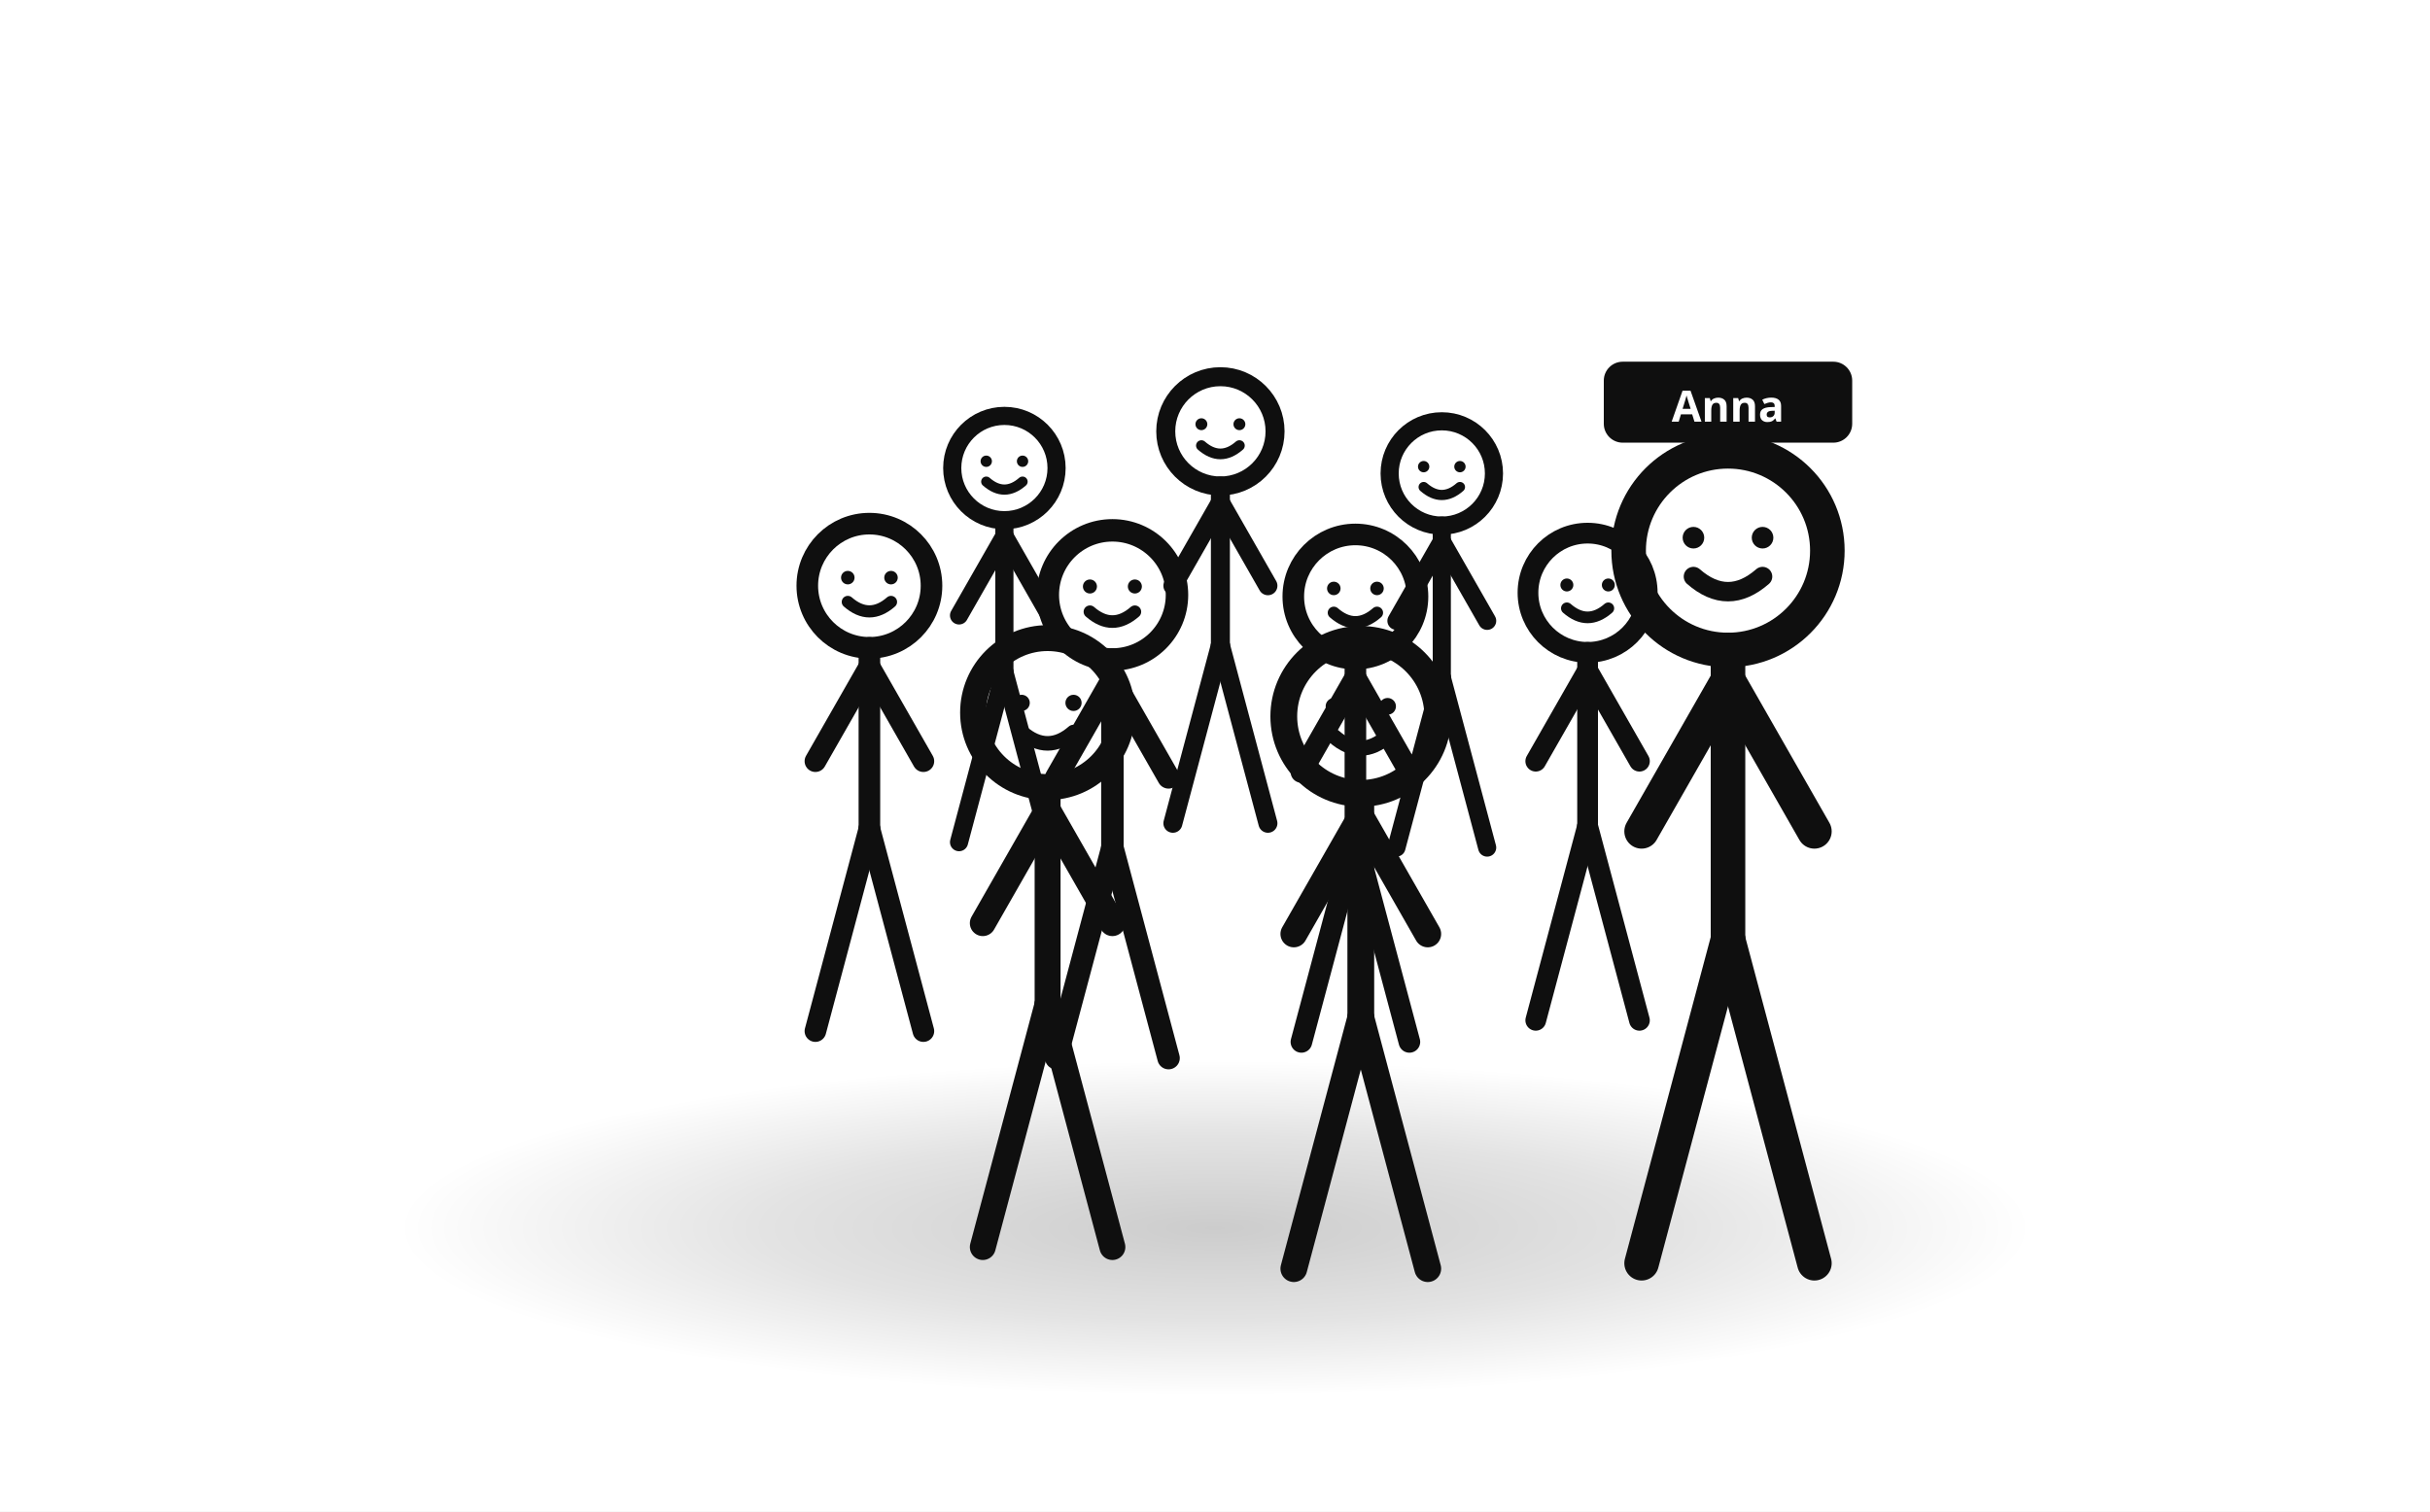
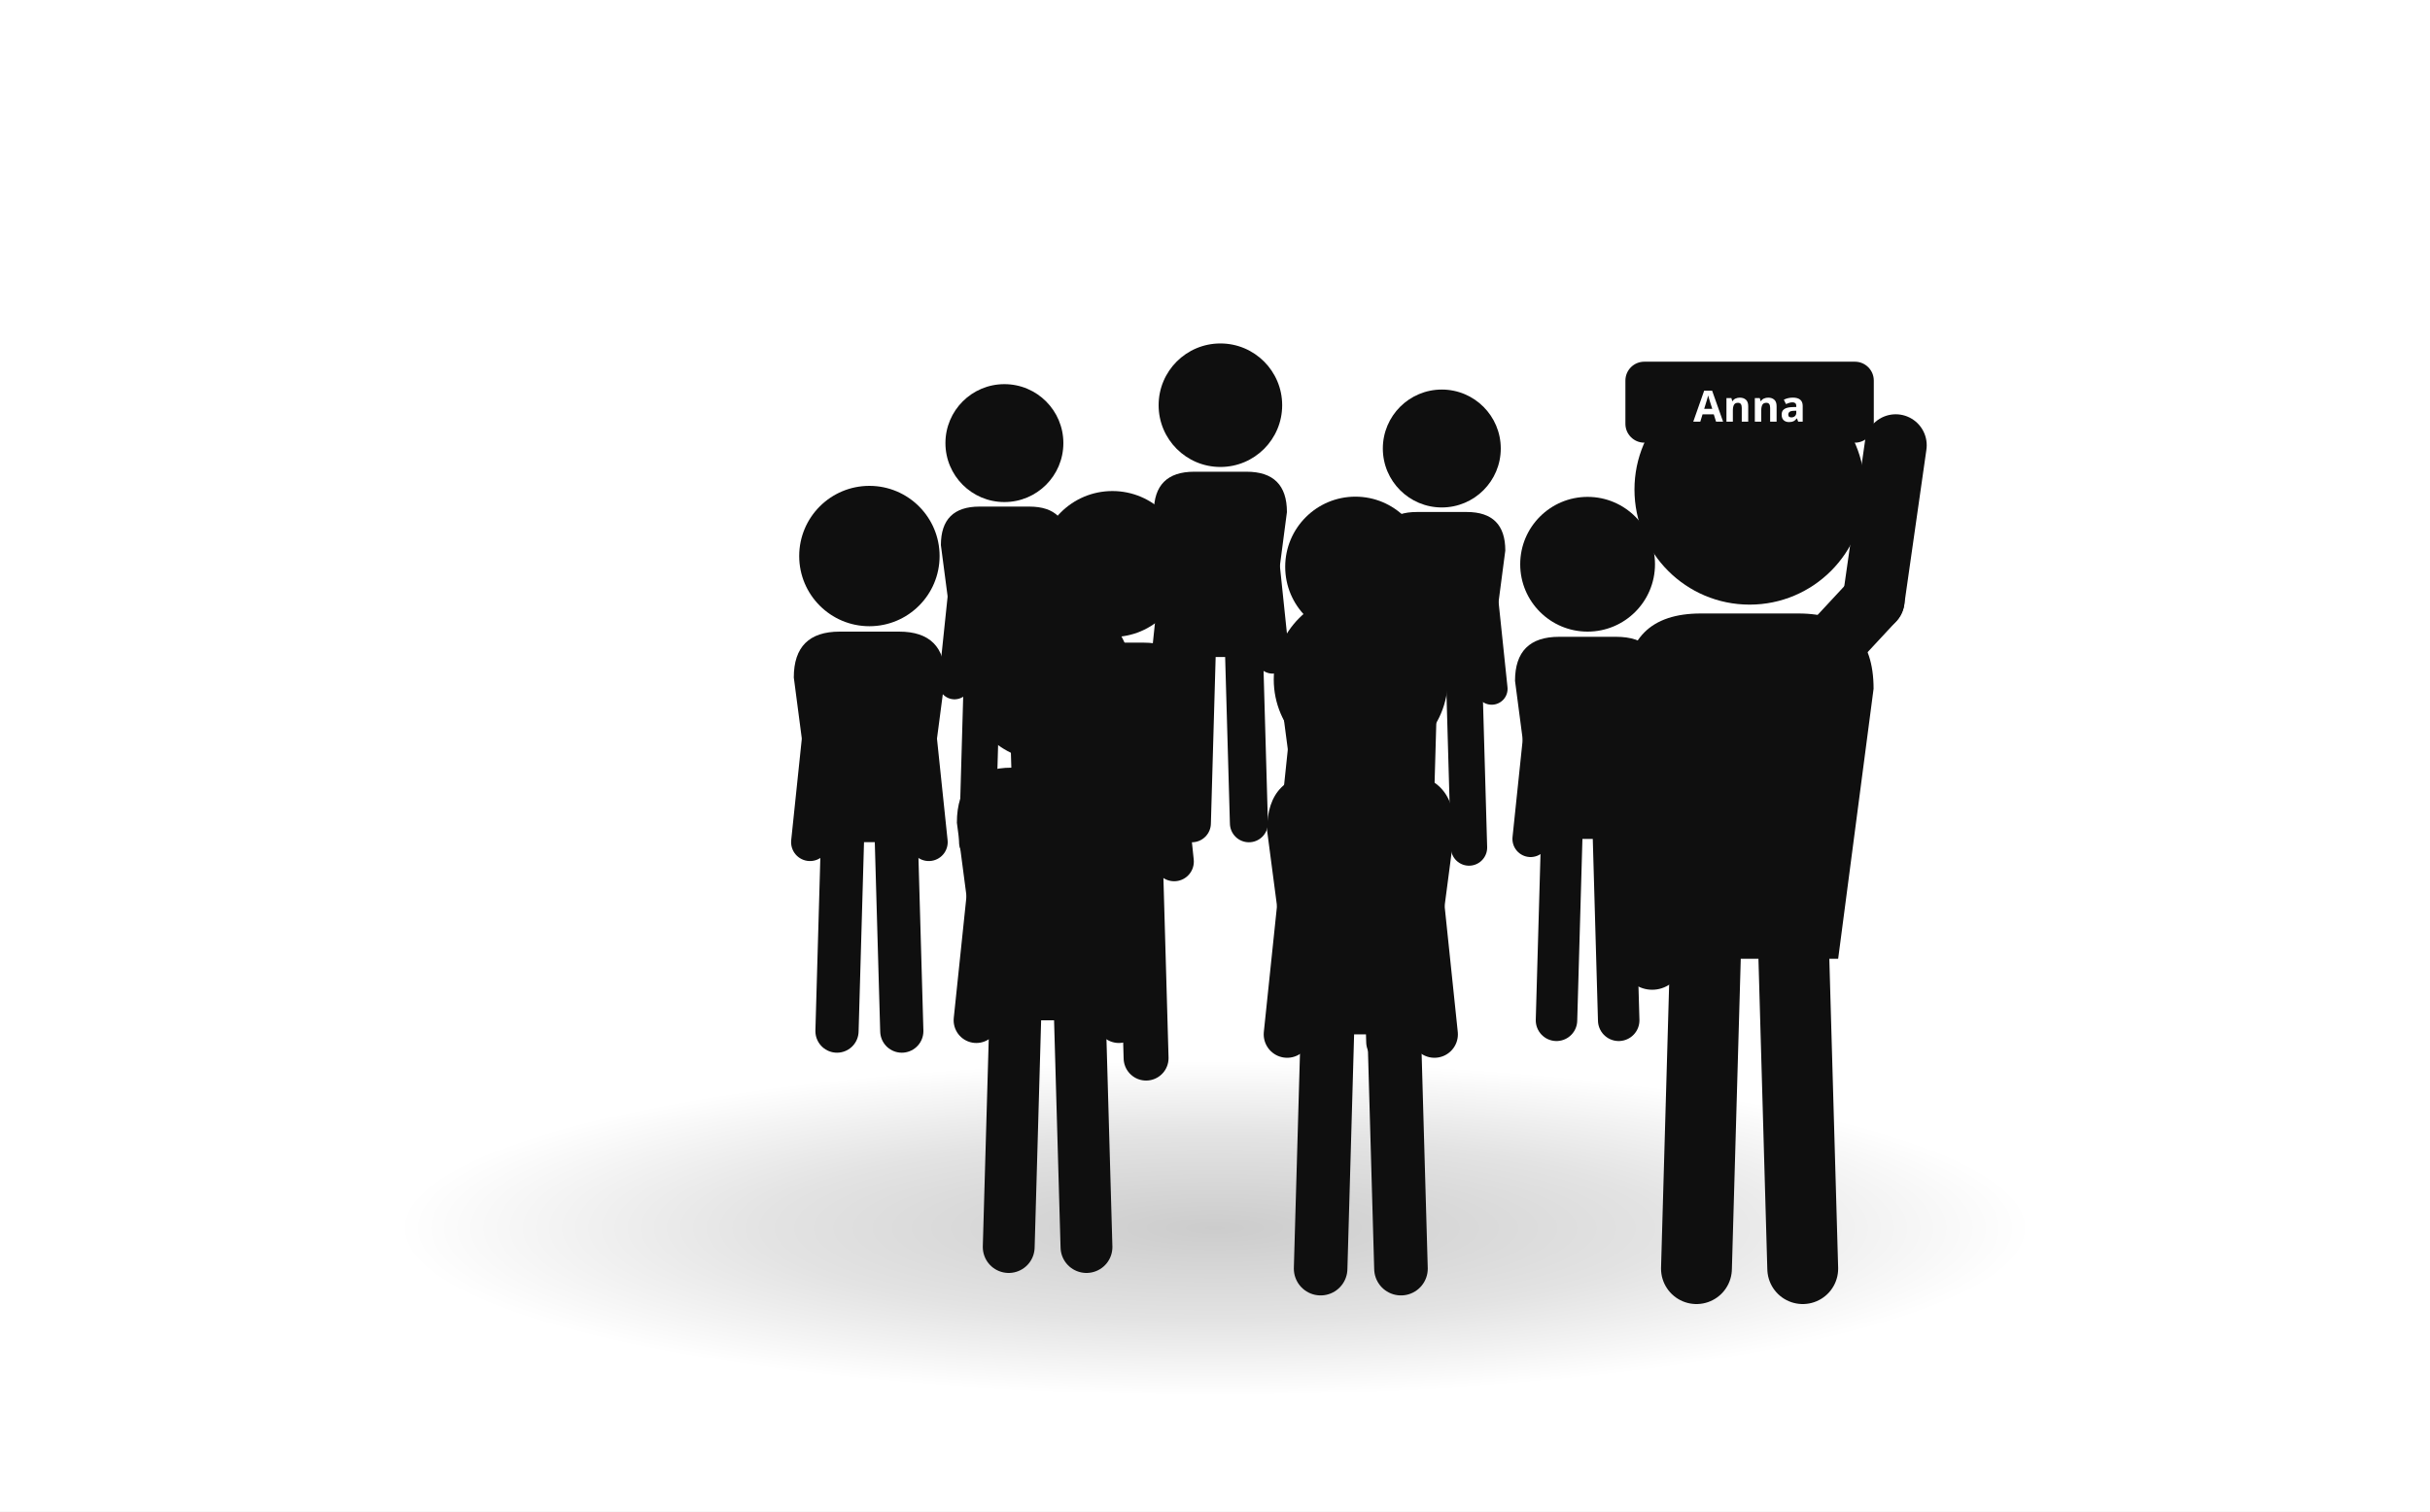
<svg xmlns="http://www.w3.org/2000/svg" width="900" height="560" viewBox="0 0 900 560">
  <rect width="900" height="560" fill="#ffffff" />
  <defs>
    <radialGradient id="grpShadow" cx="50%" cy="50%" r="50%">
      <stop offset="0%" stop-color="rgba(0,0,0,0.20)" />
      <stop offset="55%" stop-color="rgba(0,0,0,0.11)" />
      <stop offset="100%" stop-color="rgba(0,0,0,0)" />
    </radialGradient>
-     <g id="fig" stroke="#0f0f0f" stroke-width="16" stroke-linecap="round" stroke-linejoin="round" fill="none">
-       <circle cx="0" cy="-330" r="46" />
-       <circle cx="-16" cy="-336" r="5" fill="#0f0f0f" stroke="none" />
-       <circle cx="16" cy="-336" r="5" fill="#0f0f0f" stroke="none" />
-       <path d="M -16 -318 Q 0 -304 16 -318" stroke-width="9" />
-       <line x1="0" y1="-284" x2="0" y2="-150" />
-       <line x1="0" y1="-270" x2="-40" y2="-200" />
-       <line x1="0" y1="-270" x2="40" y2="-200" />
-       <line x1="0" y1="-150" x2="-40" y2="0" />
-       <line x1="0" y1="-150" x2="40" y2="0" />
+     <g id="fig">
+       <line x1="-20" y1="-140" x2="-24" y2="0" stroke="#0f0f0f" stroke-width="32" stroke-linecap="round" />
+       <line x1="20" y1="-140" x2="24" y2="0" stroke="#0f0f0f" stroke-width="32" stroke-linecap="round" />
+       <line x1="-30" y1="-274" x2="-44" y2="-140" stroke="#0f0f0f" stroke-width="28" stroke-linecap="round" />
+       <line x1="30" y1="-274" x2="44" y2="-140" stroke="#0f0f0f" stroke-width="28" stroke-linecap="round" />
+       <path d="M -40 -140 L -56 -262 Q -56 -296 -22 -296 L 22 -296 Q 56 -296 56 -262 L 40 -140 Z" fill="#0f0f0f" />
+       <circle cx="0" cy="-352" r="52" fill="#0f0f0f" />
+     </g>
+     <g id="figWave">
+       <line x1="-20" y1="-140" x2="-24" y2="0" stroke="#0f0f0f" stroke-width="32" stroke-linecap="round" />
+       <line x1="20" y1="-140" x2="24" y2="0" stroke="#0f0f0f" stroke-width="32" stroke-linecap="round" />
+       <line x1="-30" y1="-274" x2="-44" y2="-140" stroke="#0f0f0f" stroke-width="28" stroke-linecap="round" />
+       <line x1="30" y1="-274" x2="56" y2="-302" stroke="#0f0f0f" stroke-width="28" stroke-linecap="round" />
+       <line x1="56" y1="-302" x2="66" y2="-372" stroke="#0f0f0f" stroke-width="28" stroke-linecap="round" />
+       <path d="M -40 -140 L -56 -262 Q -56 -296 -22 -296 L 22 -296 Q 56 -296 56 -262 L 40 -140 Z" fill="#0f0f0f" />
+       <circle cx="0" cy="-352" r="52" fill="#0f0f0f" />
    </g>
  </defs>
  <ellipse cx="450" cy="455" rx="300" ry="62" fill="url(#grpShadow)" />
  <use href="#fig" transform="translate(372,312) scale(0.42)" />
  <use href="#fig" transform="translate(452,305) scale(0.44)" />
  <use href="#fig" transform="translate(534,314) scale(0.42)" />
  <use href="#fig" transform="translate(322,382) scale(0.50)" />
  <use href="#fig" transform="translate(412,392) scale(0.52)" />
  <use href="#fig" transform="translate(502,386) scale(0.50)" />
  <use href="#fig" transform="translate(588,378) scale(0.48)" />
  <use href="#fig" transform="translate(388,462) scale(0.60)" />
  <use href="#fig" transform="translate(504,470) scale(0.62)" />
  <g>
-     <use href="#fig" transform="translate(640,468) scale(0.80)" />
-     <g transform="translate(640,150)">
+     <use href="#figWave" transform="translate(648,470) scale(0.82)" />
+     <g transform="translate(648,150)">
      <rect x="-46" y="-16" width="92" height="30" rx="7" fill="#0f0f0f" />
      <path d="M -6 13 L 6 13 L 0 21 Z" fill="#0f0f0f" />
      <text x="0" y="0" font-family="system-ui, sans-serif" font-size="16" font-weight="600" fill="#ffffff" text-anchor="middle" dominant-baseline="central">Anna</text>
    </g>
  </g>
</svg>
